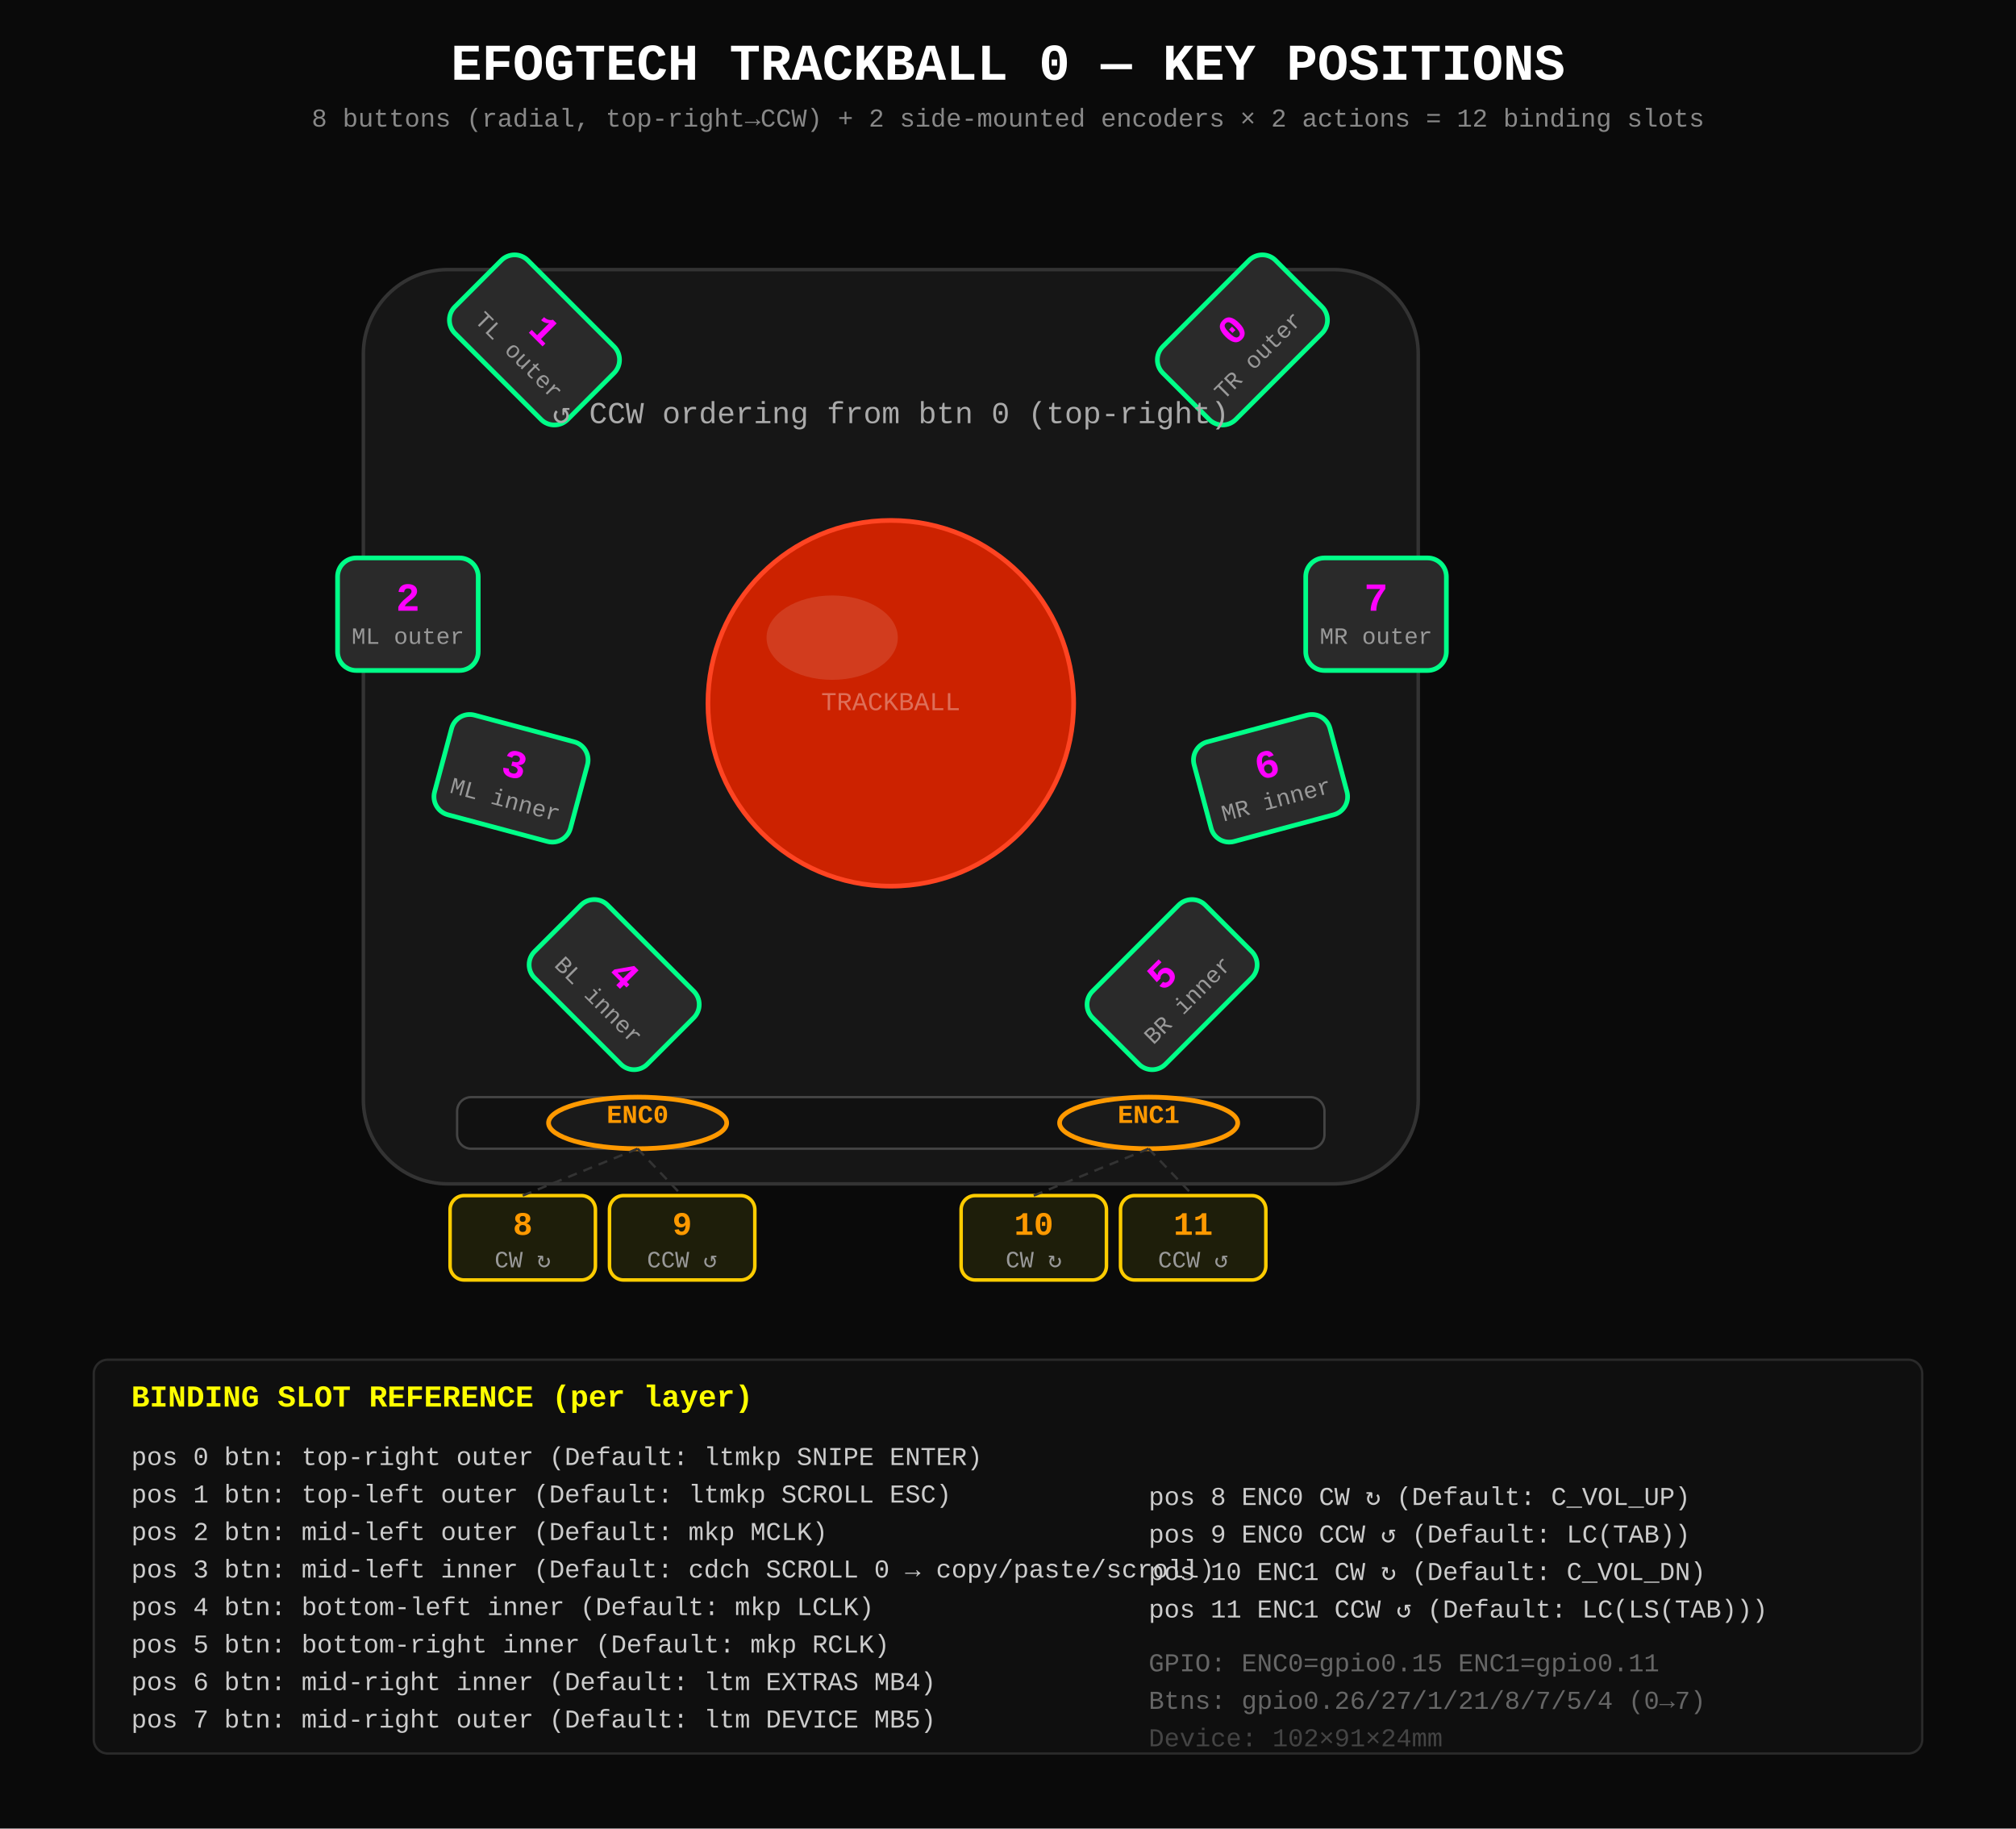
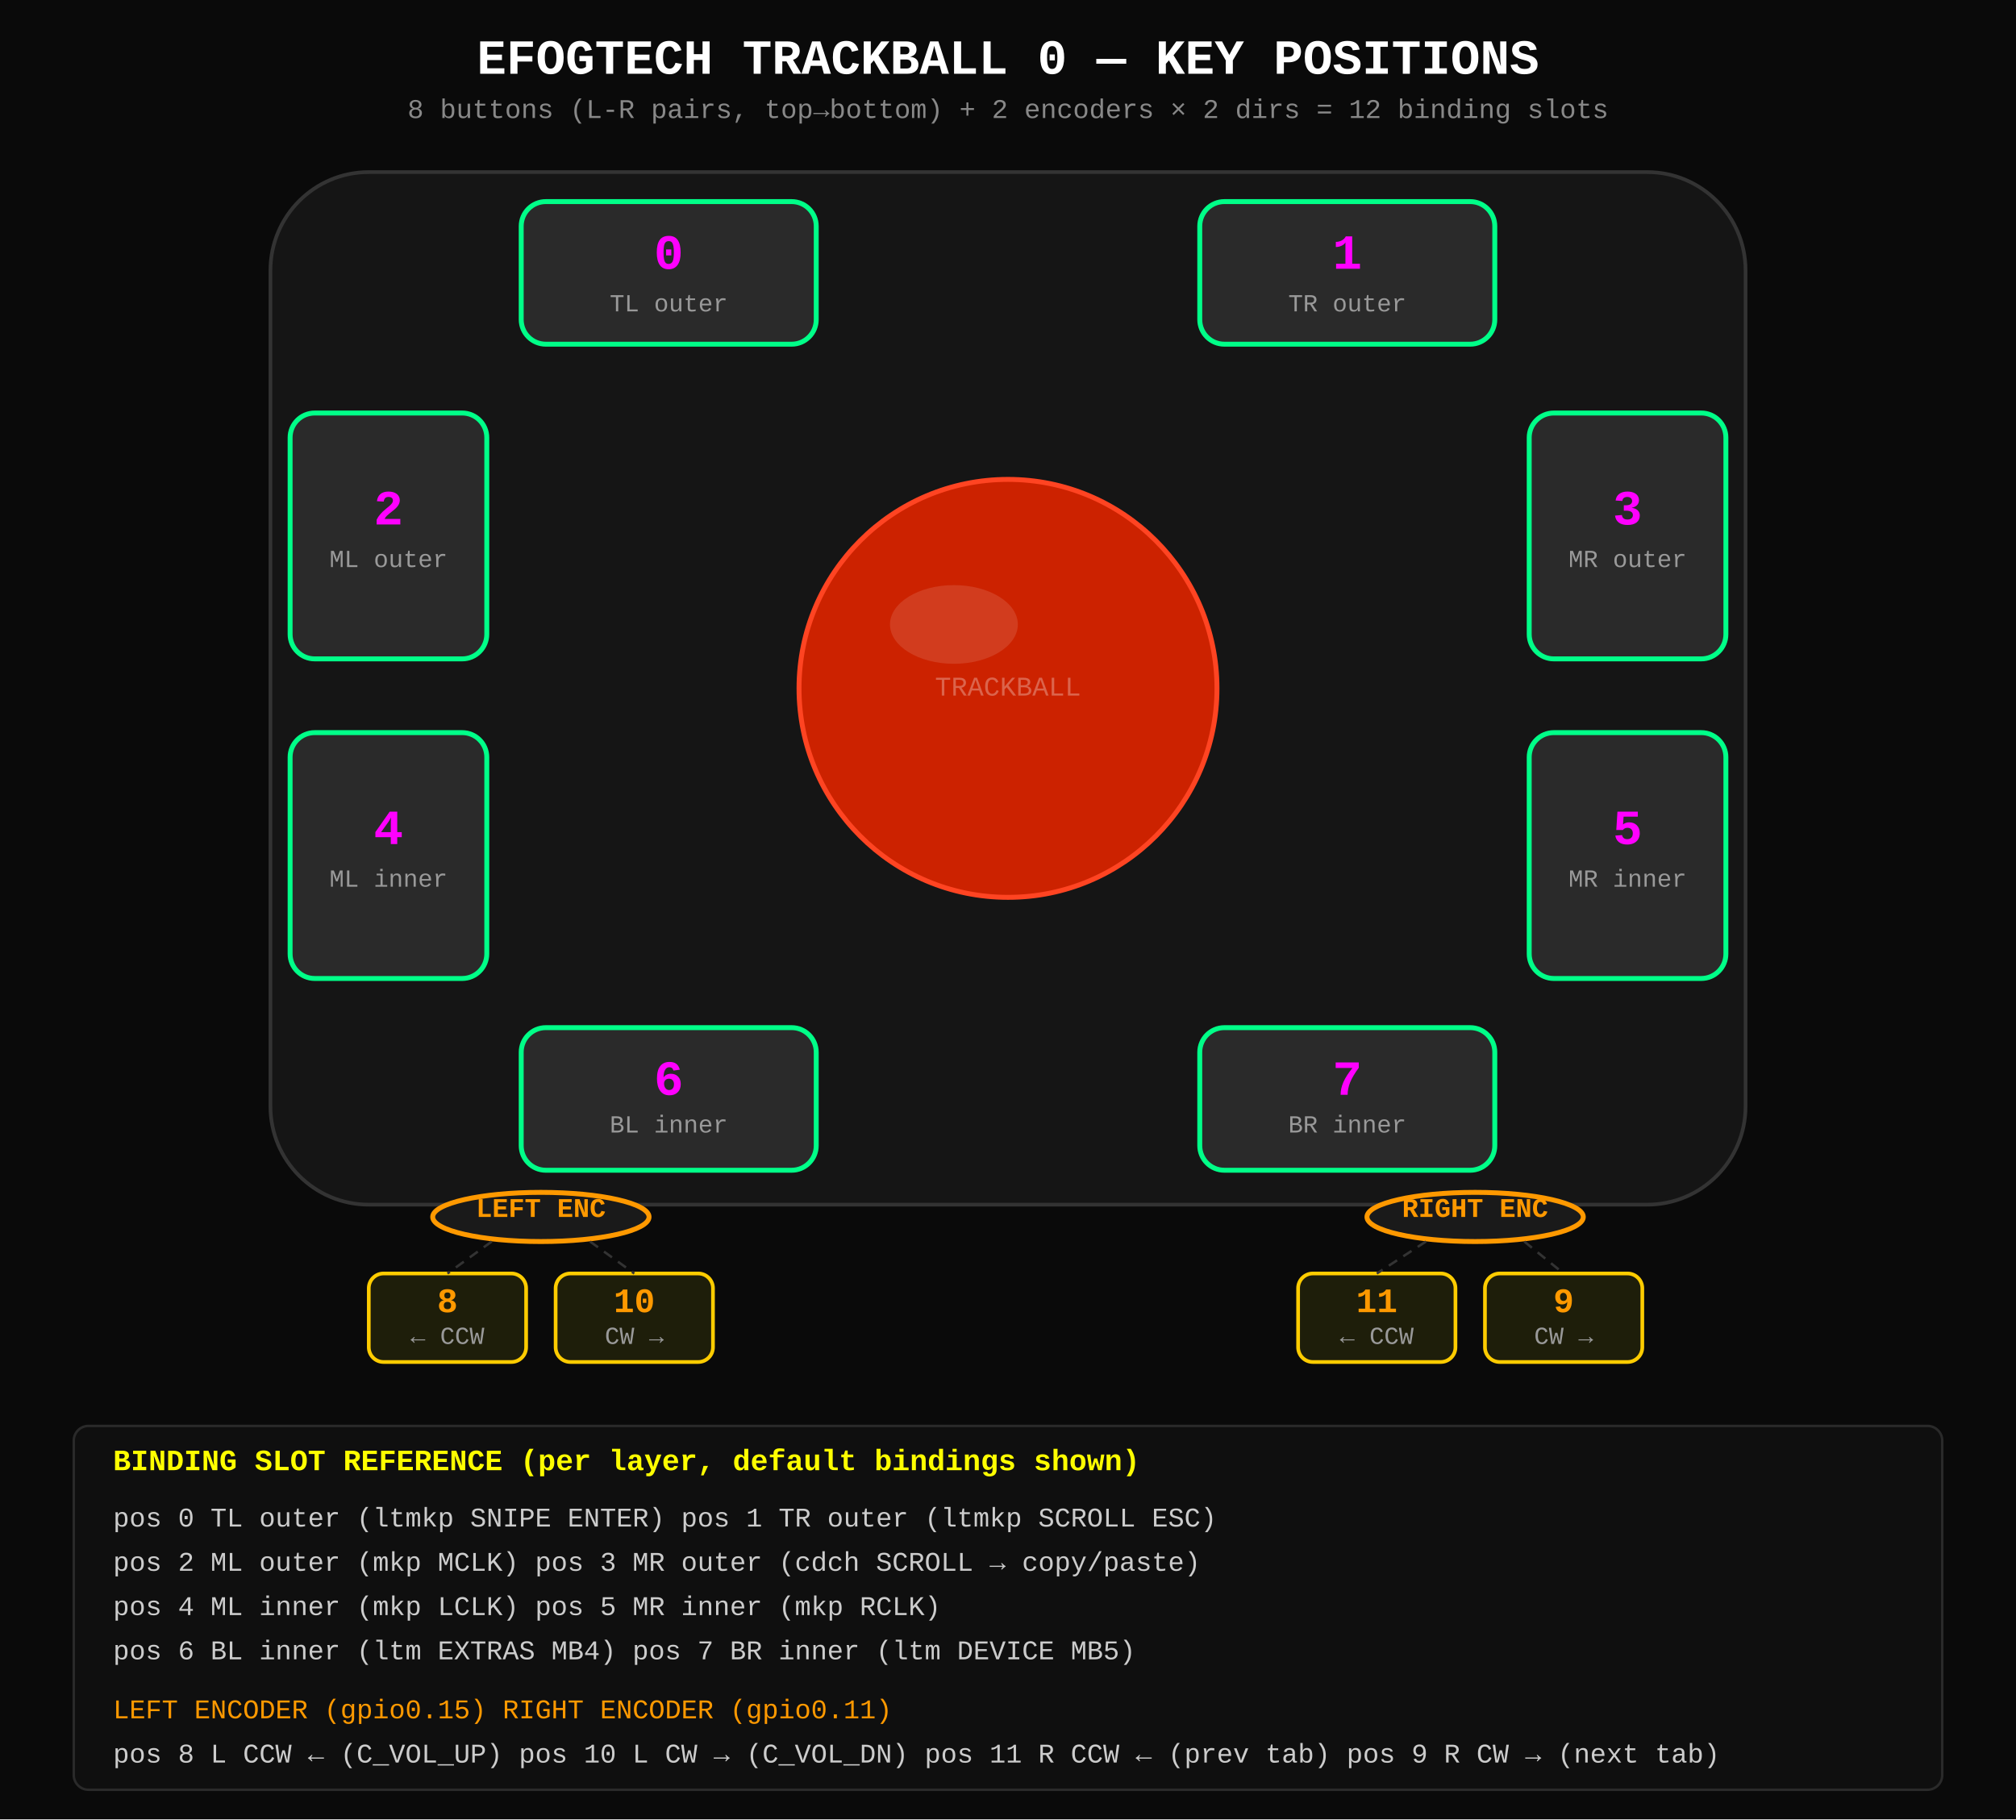
- <svg xmlns="http://www.w3.org/2000/svg" width="860" height="780">
+ <svg xmlns="http://www.w3.org/2000/svg" width="820" height="740">
  <defs>
    <style>
      .bg        { fill: #0a0a0a; }
-       .chassis   { fill: #161616; stroke: #333; stroke-width: 1.5; }
+       .chassis   { fill: #151515; stroke: #333; stroke-width: 1.5; }
      .btn       { fill: #2a2a2a; stroke: #00ff88; stroke-width: 2; }
      .enc-body  { fill: #1a1a1a; stroke: #ff9900; stroke-width: 2; }
      .enc-slot  { fill: #1e1e0a; stroke: #ffcc00; stroke-width: 1.5; }
      .trackball { fill: #cc2200; stroke: #ff4422; stroke-width: 2; }
      .tb-shine  { fill: rgba(255,255,255,0.12); }
-       .num-btn   { fill: #ff00ff; font-family: 'Courier New', monospace; font-size: 17px; font-weight: bold; text-anchor: middle; dominant-baseline: central; }
+       .num       { fill: #ff00ff; font-family: 'Courier New', monospace; font-size: 20px; font-weight: bold; text-anchor: middle; dominant-baseline: central; }
      .num-enc   { fill: #ff9900; font-family: 'Courier New', monospace; font-size: 14px; font-weight: bold; text-anchor: middle; dominant-baseline: central; }
-       .label     { fill: #999; font-family: 'Courier New', monospace; font-size: 10px; text-anchor: middle; dominant-baseline: central; }
-       .label-sm  { fill: #777; font-family: 'Courier New', monospace; font-size: 9px; text-anchor: middle; dominant-baseline: central; }
-       .title     { fill: #fff; font-family: 'Courier New', monospace; font-size: 22px; font-weight: bold; text-anchor: middle; }
+       .lbl       { fill: #999; font-family: 'Courier New', monospace; font-size: 10px; text-anchor: middle; dominant-baseline: central; }
+       .title     { fill: #fff; font-family: 'Courier New', monospace; font-size: 20px; font-weight: bold; text-anchor: middle; }
      .subtitle  { fill: #888; font-family: 'Courier New', monospace; font-size: 11px; text-anchor: middle; }
-       .section   { fill: #ffff00; font-family: 'Courier New', monospace; font-size: 13px; font-weight: bold; }
+       .section   { fill: #ffff00; font-family: 'Courier New', monospace; font-size: 12px; font-weight: bold; }
      .legend    { fill: #ccc; font-family: 'Courier New', monospace; font-size: 11px; dominant-baseline: central; }
-       .enc-label { fill: #ff9900; font-family: 'Courier New', monospace; font-size: 11px; text-anchor: middle; font-weight: bold; }
-       .arrow-ccw { fill: #aaa; font-family: 'Courier New', monospace; font-size: 13px; text-anchor: middle; dominant-baseline: central; }
-       .dim-line  { stroke: #333; stroke-width: 1; stroke-dasharray: 4 3; }
+       .enc-lbl   { fill: #ff9900; font-family: 'Courier New', monospace; font-size: 11px; text-anchor: middle; font-weight: bold; }
+       .dim       { stroke: #333; stroke-width: 1; stroke-dasharray: 4 3; }
+       .tb-text   { fill: rgba(255,255,255,0.3); font-family: 'Courier New', monospace; font-size: 11px; text-anchor: middle; dominant-baseline: central; }
    </style>
  </defs>
-   <rect width="860" height="780" class="bg" />
-   <text x="430" y="34" class="title">EFOGTECH TRACKBALL 0 — KEY POSITIONS</text>
-   <text x="430" y="54" class="subtitle">8 buttons (radial, top-right→CCW) + 2 side-mounted encoders × 2 actions = 12 binding slots</text>
-   <rect x="155" y="115" width="450" height="390" rx="36" class="chassis" />
-   <rect x="195" y="468" width="370" height="22" rx="6" fill="#111" stroke="#444" stroke-width="1" />
-   <circle cx="380" cy="300" r="78" class="trackball" />
-   <ellipse cx="355" cy="272" rx="28" ry="18" class="tb-shine" />
-   <text x="380" y="300" font-family="'Courier New', monospace" font-size="11" fill="rgba(255,255,255,0.35)" text-anchor="middle" dominant-baseline="central">TRACKBALL</text>
-   <g transform="translate(530,145) rotate(-45)">
-     <rect x="-34" y="-22" width="68" height="44" rx="8" class="btn" />
-     <text x="0" y="-5" class="num-btn">0</text>
-     <text x="0" y="10" class="label">TR outer</text>
-   </g>
-   <g transform="translate(228,145) rotate(45)">
-     <rect x="-34" y="-22" width="68" height="44" rx="8" class="btn" />
-     <text x="0" y="-5" class="num-btn">1</text>
-     <text x="0" y="10" class="label">TL outer</text>
-   </g>
-   <g transform="translate(174,262) rotate(0)">
-     <rect x="-30" y="-24" width="60" height="48" rx="8" class="btn" />
-     <text x="0" y="-6" class="num-btn">2</text>
-     <text x="0" y="10" class="label">ML outer</text>
-   </g>
-   <g transform="translate(218,332) rotate(15)">
-     <rect x="-30" y="-22" width="60" height="44" rx="8" class="btn" />
-     <text x="0" y="-5" class="num-btn">3</text>
-     <text x="0" y="10" class="label">ML inner</text>
-   </g>
-   <g transform="translate(262,420) rotate(45)">
-     <rect x="-34" y="-22" width="68" height="44" rx="8" class="btn" />
-     <text x="0" y="-5" class="num-btn">4</text>
-     <text x="0" y="10" class="label">BL inner</text>
-   </g>
-   <g transform="translate(500,420) rotate(-45)">
-     <rect x="-34" y="-22" width="68" height="44" rx="8" class="btn" />
-     <text x="0" y="-5" class="num-btn">5</text>
-     <text x="0" y="10" class="label">BR inner</text>
-   </g>
-   <g transform="translate(542,332) rotate(-15)">
-     <rect x="-30" y="-22" width="60" height="44" rx="8" class="btn" />
-     <text x="0" y="-5" class="num-btn">6</text>
-     <text x="0" y="10" class="label">MR inner</text>
-   </g>
-   <g transform="translate(587,262) rotate(0)">
-     <rect x="-30" y="-24" width="60" height="48" rx="8" class="btn" />
-     <text x="0" y="-6" class="num-btn">7</text>
-     <text x="0" y="10" class="label">MR outer</text>
-   </g>
-   <ellipse cx="272" cy="479" rx="38" ry="11" class="enc-body" />
-   <text x="272" y="479" class="enc-label">ENC0</text>
-   <ellipse cx="490" cy="479" rx="38" ry="11" class="enc-body" />
-   <text x="490" y="479" class="enc-label">ENC1</text>
-   <rect x="192" y="510" width="62" height="36" class="enc-slot" rx="6" />
-   <text x="223" y="523" class="num-enc">8</text>
-   <text x="223" y="537" class="label">CW ↻</text>
-   <rect x="260" y="510" width="62" height="36" class="enc-slot" rx="6" />
-   <text x="291" y="523" class="num-enc">9</text>
-   <text x="291" y="537" class="label">CCW ↺</text>
-   <rect x="410" y="510" width="62" height="36" class="enc-slot" rx="6" />
-   <text x="441" y="523" class="num-enc">10</text>
-   <text x="441" y="537" class="label">CW ↻</text>
-   <rect x="478" y="510" width="62" height="36" class="enc-slot" rx="6" />
-   <text x="509" y="523" class="num-enc">11</text>
-   <text x="509" y="537" class="label">CCW ↺</text>
-   <line x1="272" y1="490" x2="223" y2="510" class="dim-line" />
-   <line x1="272" y1="490" x2="291" y2="510" class="dim-line" />
-   <line x1="490" y1="490" x2="441" y2="510" class="dim-line" />
-   <line x1="490" y1="490" x2="509" y2="510" class="dim-line" />
-   <text x="380" y="176" class="arrow-ccw">↺ CCW ordering from btn 0 (top-right)</text>
-   <rect x="40" y="580" width="780" height="168" fill="#0f0f0f" stroke="#2a2a2a" stroke-width="1" rx="6" />
-   <text x="56" y="600" class="section">BINDING SLOT REFERENCE (per layer)</text>
-   <text x="56" y="622" class="legend">pos 0  btn: top-right outer    (Default: ltmkp SNIPE ENTER)</text>
-   <text x="56" y="638" class="legend">pos 1  btn: top-left outer     (Default: ltmkp SCROLL ESC)</text>
-   <text x="56" y="654" class="legend">pos 2  btn: mid-left outer     (Default: mkp MCLK)</text>
-   <text x="56" y="670" class="legend">pos 3  btn: mid-left inner     (Default: cdch SCROLL 0  → copy/paste/scroll)</text>
-   <text x="56" y="686" class="legend">pos 4  btn: bottom-left inner  (Default: mkp LCLK)</text>
-   <text x="56" y="702" class="legend">pos 5  btn: bottom-right inner (Default: mkp RCLK)</text>
-   <text x="56" y="718" class="legend">pos 6  btn: mid-right inner    (Default: ltm EXTRAS MB4)</text>
-   <text x="56" y="734" class="legend">pos 7  btn: mid-right outer    (Default: ltm DEVICE MB5)</text>
-   <text x="490" y="638" class="legend">pos 8   ENC0 CW  ↻  (Default: C_VOL_UP)</text>
-   <text x="490" y="654" class="legend">pos 9   ENC0 CCW ↺  (Default: LC(TAB))</text>
-   <text x="490" y="670" class="legend">pos 10  ENC1 CW  ↻  (Default: C_VOL_DN)</text>
-   <text x="490" y="686" class="legend">pos 11  ENC1 CCW ↺  (Default: LC(LS(TAB)))</text>
-   <text x="490" y="710" class="legend" style="fill:#666;">GPIO: ENC0=gpio0.15  ENC1=gpio0.11</text>
-   <text x="490" y="726" class="legend" style="fill:#666;">Btns: gpio0.26/27/1/21/8/7/5/4 (0→7)</text>
-   <text x="490" y="742" class="legend" style="fill:#444;">Device: 102×91×24mm</text>
+   <rect width="820" height="740" class="bg" />
+   <text x="410" y="30" class="title">EFOGTECH TRACKBALL 0 — KEY POSITIONS</text>
+   <text x="410" y="48" class="subtitle">8 buttons (L-R pairs, top→bottom) + 2 encoders × 2 dirs = 12 binding slots</text>
+   <rect x="110" y="70" width="600" height="420" rx="40" class="chassis" />
+   <circle cx="410" cy="280" r="85" class="trackball" />
+   <ellipse cx="388" cy="254" rx="26" ry="16" class="tb-shine" />
+   <text x="410" y="280" class="tb-text">TRACKBALL</text>
+   <rect x="212" y="82" width="120" height="58" rx="10" class="btn" />
+   <text x="272" y="104" class="num">0</text>
+   <text x="272" y="124" class="lbl">TL outer</text>
+   <rect x="488" y="82" width="120" height="58" rx="10" class="btn" />
+   <text x="548" y="104" class="num">1</text>
+   <text x="548" y="124" class="lbl">TR outer</text>
+   <rect x="118" y="168" width="80" height="100" rx="10" class="btn" />
+   <text x="158" y="208" class="num">2</text>
+   <text x="158" y="228" class="lbl">ML outer</text>
+   <rect x="622" y="168" width="80" height="100" rx="10" class="btn" />
+   <text x="662" y="208" class="num">3</text>
+   <text x="662" y="228" class="lbl">MR outer</text>
+   <rect x="118" y="298" width="80" height="100" rx="10" class="btn" />
+   <text x="158" y="338" class="num">4</text>
+   <text x="158" y="358" class="lbl">ML inner</text>
+   <rect x="622" y="298" width="80" height="100" rx="10" class="btn" />
+   <text x="662" y="338" class="num">5</text>
+   <text x="662" y="358" class="lbl">MR inner</text>
+   <rect x="212" y="418" width="120" height="58" rx="10" class="btn" />
+   <text x="272" y="440" class="num">6</text>
+   <text x="272" y="458" class="lbl">BL inner</text>
+   <rect x="488" y="418" width="120" height="58" rx="10" class="btn" />
+   <text x="548" y="440" class="num">7</text>
+   <text x="548" y="458" class="lbl">BR inner</text>
+   <ellipse cx="220" cy="495" rx="44" ry="10" class="enc-body" />
+   <text x="220" y="495" class="enc-lbl">LEFT ENC</text>
+   <ellipse cx="600" cy="495" rx="44" ry="10" class="enc-body" />
+   <text x="600" y="495" class="enc-lbl">RIGHT ENC</text>
+   <rect x="150" y="518" width="64" height="36" class="enc-slot" rx="6" />
+   <text x="182" y="530" class="num-enc">8</text>
+   <text x="182" y="544" class="lbl">← CCW</text>
+   <rect x="226" y="518" width="64" height="36" class="enc-slot" rx="6" />
+   <text x="258" y="530" class="num-enc">10</text>
+   <text x="258" y="544" class="lbl">CW →</text>
+   <rect x="528" y="518" width="64" height="36" class="enc-slot" rx="6" />
+   <text x="560" y="530" class="num-enc">11</text>
+   <text x="560" y="544" class="lbl">← CCW</text>
+   <rect x="604" y="518" width="64" height="36" class="enc-slot" rx="6" />
+   <text x="636" y="530" class="num-enc">9</text>
+   <text x="636" y="544" class="lbl">CW →</text>
+   <line x1="200" y1="505" x2="182" y2="518" class="dim" />
+   <line x1="240" y1="505" x2="258" y2="518" class="dim" />
+   <line x1="580" y1="505" x2="560" y2="518" class="dim" />
+   <line x1="620" y1="505" x2="636" y2="518" class="dim" />
+   <rect x="30" y="580" width="760" height="148" fill="#0f0f0f" stroke="#2a2a2a" stroke-width="1" rx="6" />
+   <text x="46" y="598" class="section">BINDING SLOT REFERENCE (per layer, default bindings shown)</text>
+   <text x="46" y="618" class="legend">pos 0  TL outer   (ltmkp SNIPE ENTER)       pos 1  TR outer   (ltmkp SCROLL ESC)</text>
+   <text x="46" y="636" class="legend">pos 2  ML outer   (mkp MCLK)                pos 3  MR outer   (cdch SCROLL → copy/paste)</text>
+   <text x="46" y="654" class="legend">pos 4  ML inner   (mkp LCLK)                pos 5  MR inner   (mkp RCLK)</text>
+   <text x="46" y="672" class="legend">pos 6  BL inner   (ltm EXTRAS MB4)          pos 7  BR inner   (ltm DEVICE MB5)</text>
+   <text x="46" y="696" class="legend" style="fill:#ff9900;">LEFT ENCODER (gpio0.15)                   RIGHT ENCODER (gpio0.11)</text>
+   <text x="46" y="714" class="legend">pos 8  L CCW ← (C_VOL_UP)   pos 10 L CW → (C_VOL_DN)    pos 11 R CCW ← (prev tab)   pos 9  R CW → (next tab)</text>
</svg>
